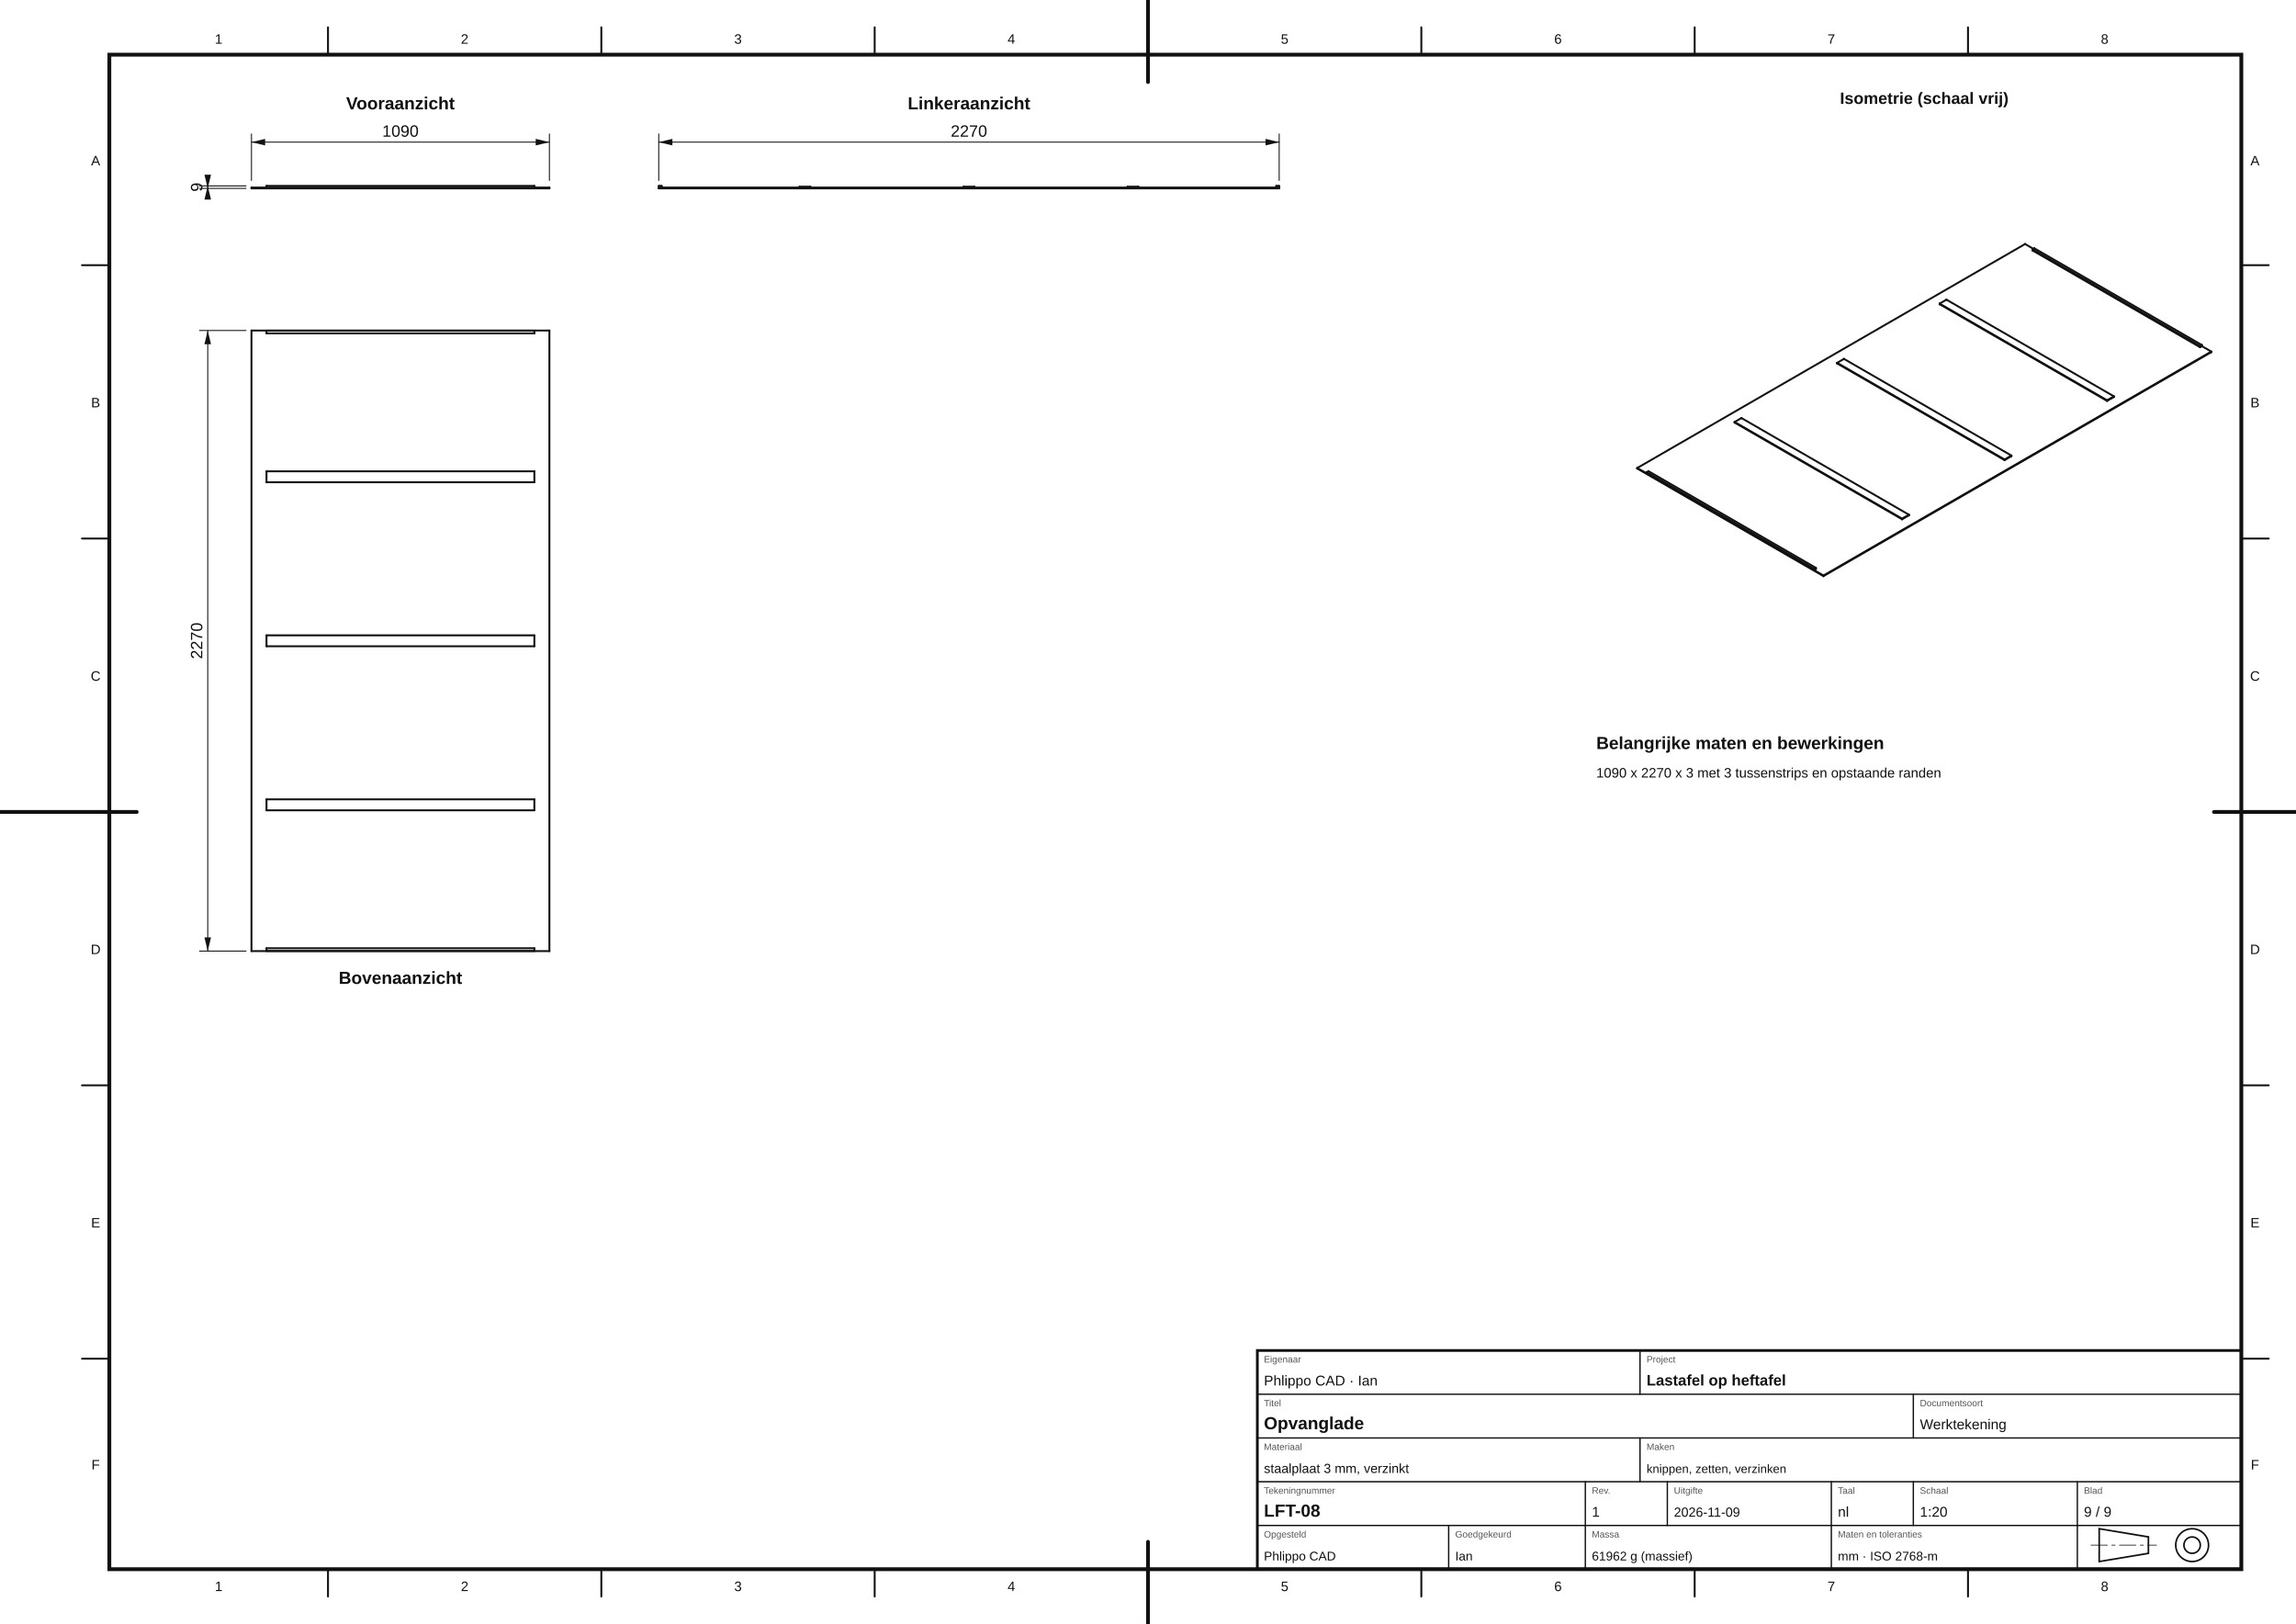
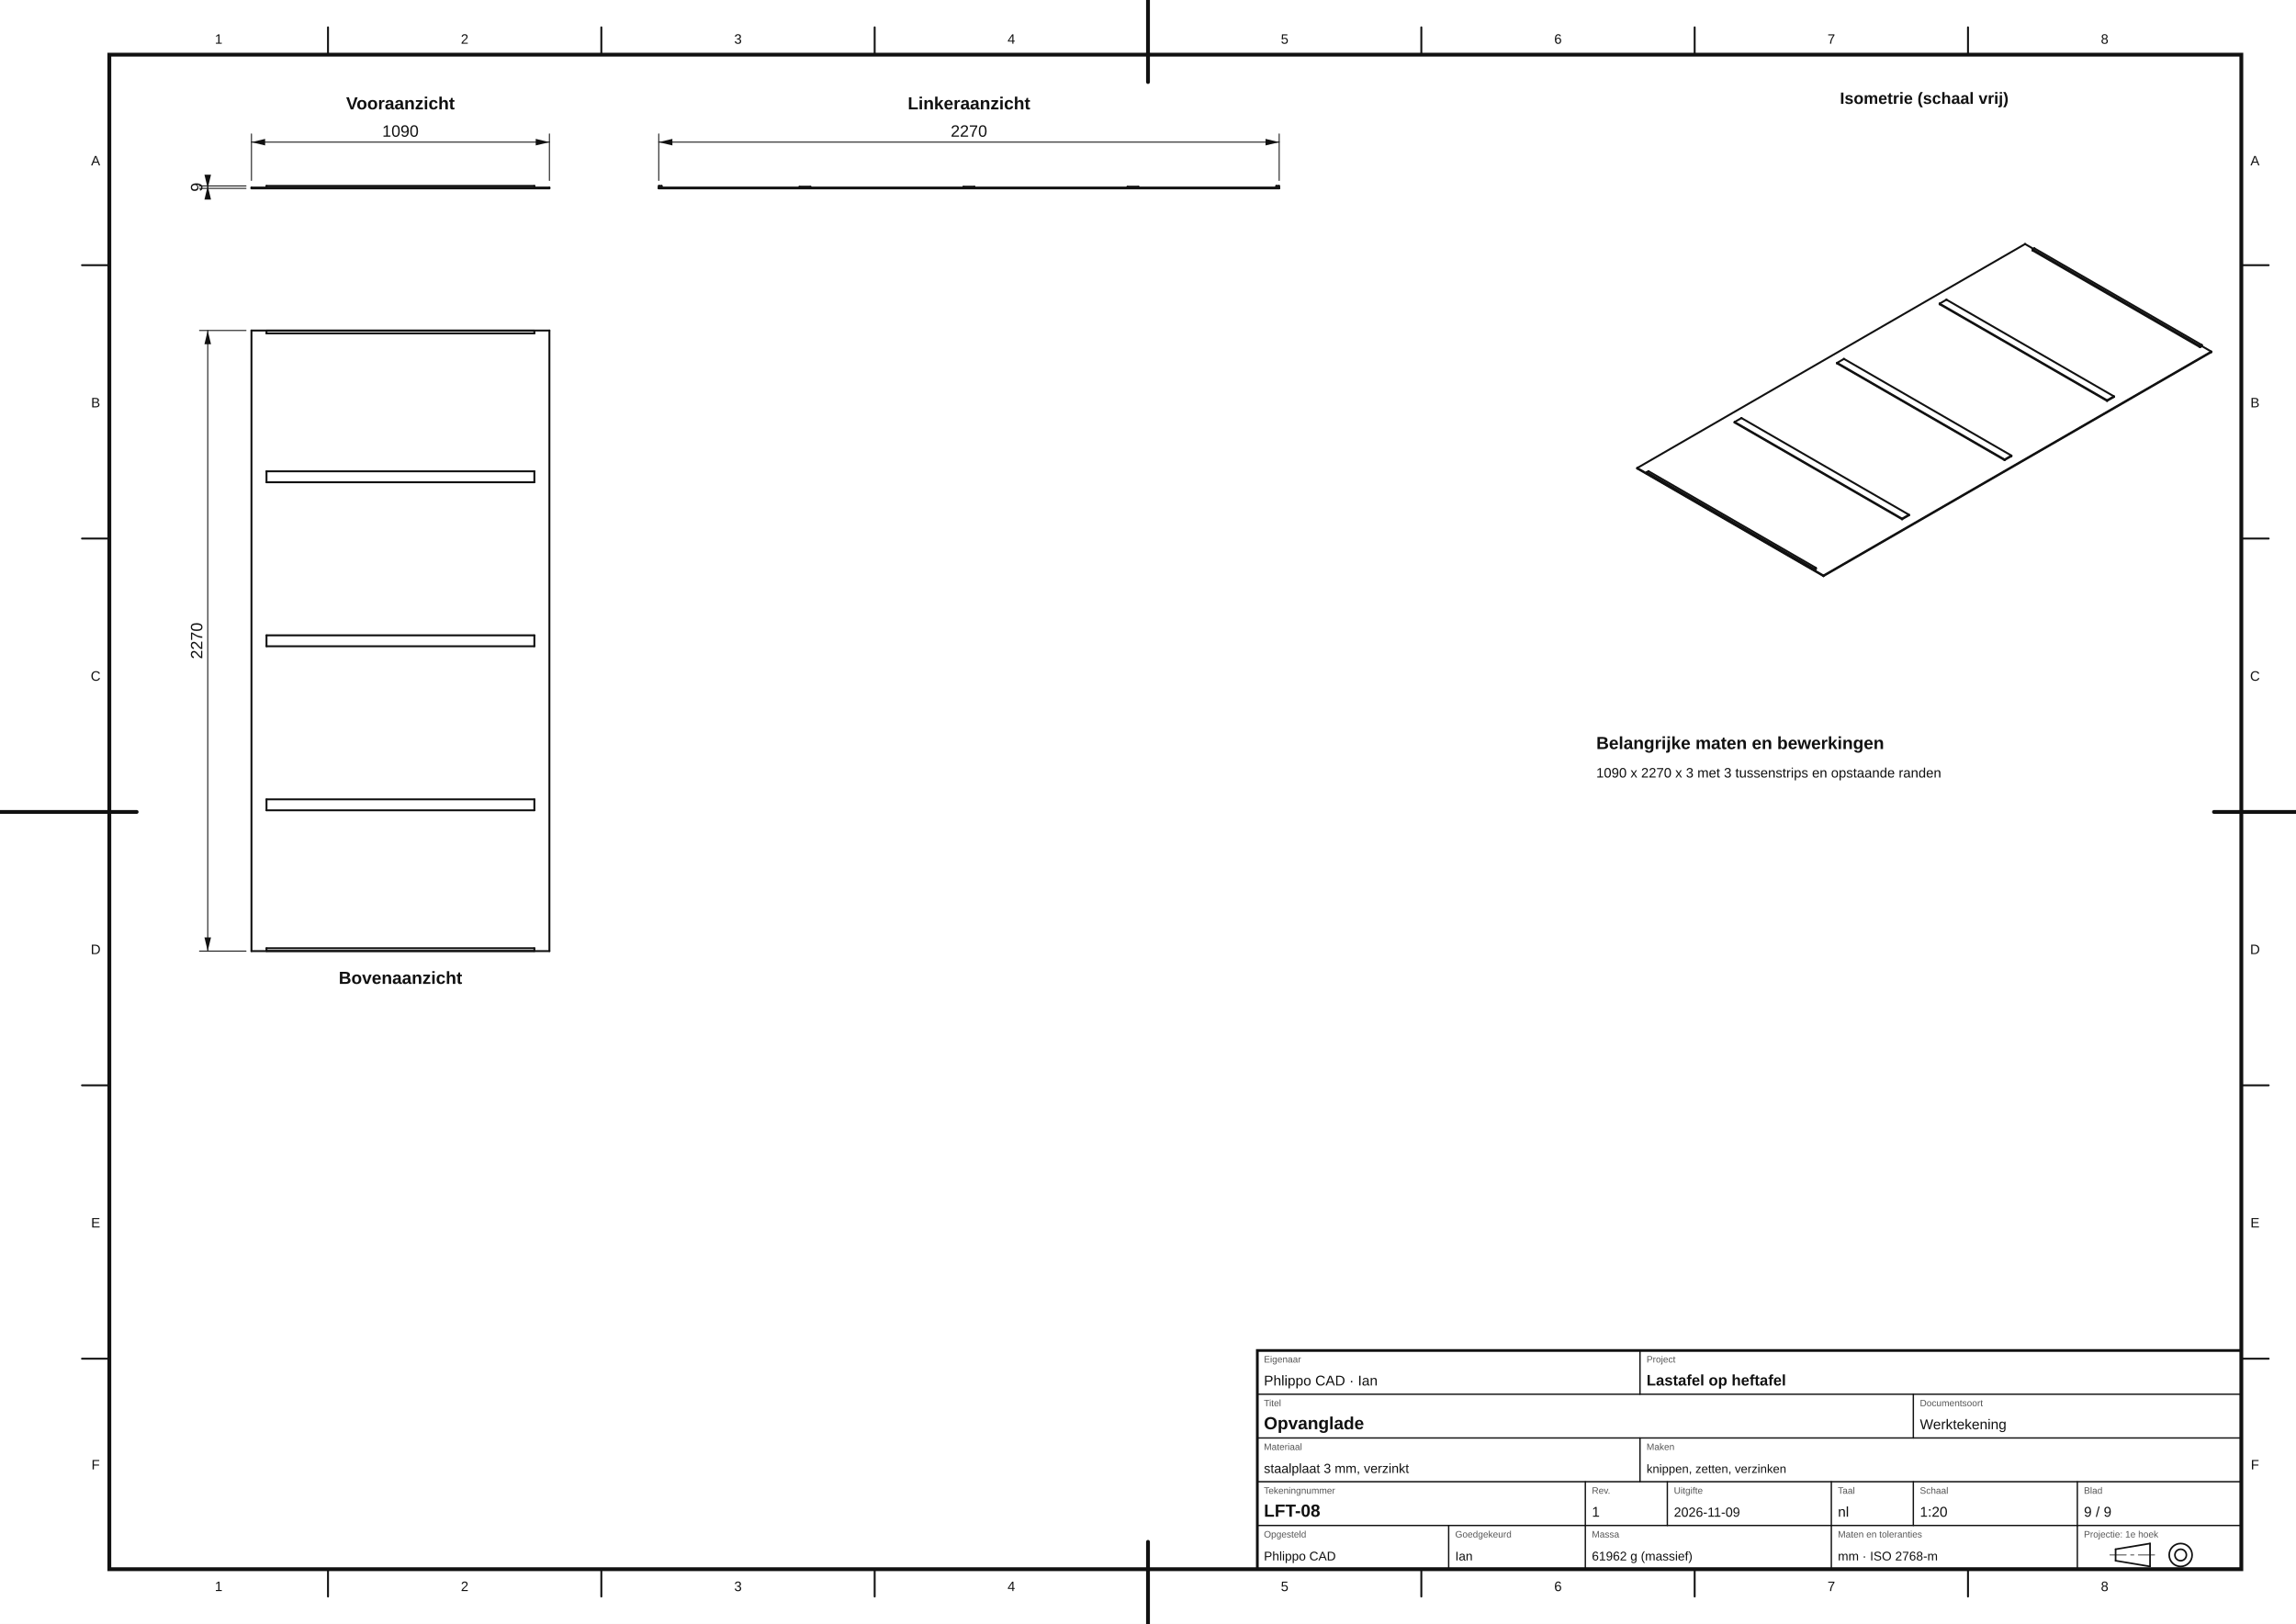
<svg xmlns="http://www.w3.org/2000/svg" width="420mm" height="297mm" viewBox="0 0 420 297">
  <rect x="0" y="0" width="420" height="297" fill="#fff" />
  <line x1="100.50" y1="34.45" x2="46.00" y2="34.45" stroke="#111" stroke-width="0.35" stroke-linecap="round" />
  <line x1="46.00" y1="34.30" x2="46.00" y2="34.45" stroke="#111" stroke-width="0.35" stroke-linecap="round" />
-   <line x1="48.75" y1="34.00" x2="48.75" y2="34.28" stroke="#111" stroke-width="0.35" stroke-linecap="round" />
+   <line x1="48.75" y1="34.00" x2="48.75" y2="34.30" stroke="#111" stroke-width="0.35" stroke-linecap="round" />
  <line x1="100.50" y1="34.45" x2="100.50" y2="34.30" stroke="#111" stroke-width="0.35" stroke-linecap="round" />
-   <line x1="97.75" y1="34.00" x2="97.75" y2="34.28" stroke="#111" stroke-width="0.35" stroke-linecap="round" />
+   <line x1="97.75" y1="34.00" x2="97.75" y2="34.30" stroke="#111" stroke-width="0.35" stroke-linecap="round" />
  <line x1="100.50" y1="34.30" x2="46.00" y2="34.30" stroke="#111" stroke-width="0.35" stroke-linecap="round" />
  <line x1="48.75" y1="34.00" x2="97.75" y2="34.00" stroke="#111" stroke-width="0.35" stroke-linecap="round" />
  <line x1="46.00" y1="173.95" x2="46.00" y2="60.45" stroke="#111" stroke-width="0.35" stroke-linecap="round" />
  <line x1="48.75" y1="173.93" x2="48.75" y2="173.43" stroke="#111" stroke-width="0.35" stroke-linecap="round" />
  <line x1="48.75" y1="148.20" x2="48.75" y2="146.20" stroke="#111" stroke-width="0.35" stroke-linecap="round" />
  <line x1="48.75" y1="118.20" x2="48.75" y2="116.20" stroke="#111" stroke-width="0.35" stroke-linecap="round" />
  <line x1="48.75" y1="60.98" x2="48.75" y2="60.48" stroke="#111" stroke-width="0.35" stroke-linecap="round" />
  <line x1="48.75" y1="86.20" x2="48.75" y2="88.20" stroke="#111" stroke-width="0.35" stroke-linecap="round" />
  <line x1="100.50" y1="173.95" x2="46.00" y2="173.95" stroke="#111" stroke-width="0.35" stroke-linecap="round" />
  <line x1="48.75" y1="88.20" x2="97.75" y2="88.20" stroke="#111" stroke-width="0.35" stroke-linecap="round" />
  <line x1="48.75" y1="118.20" x2="97.75" y2="118.20" stroke="#111" stroke-width="0.35" stroke-linecap="round" />
  <line x1="48.75" y1="148.20" x2="97.75" y2="148.20" stroke="#111" stroke-width="0.35" stroke-linecap="round" />
  <line x1="48.75" y1="173.93" x2="97.75" y2="173.93" stroke="#111" stroke-width="0.35" stroke-linecap="round" />
  <line x1="48.75" y1="60.98" x2="97.75" y2="60.98" stroke="#111" stroke-width="0.35" stroke-linecap="round" />
  <line x1="100.50" y1="60.45" x2="100.50" y2="173.95" stroke="#111" stroke-width="0.35" stroke-linecap="round" />
  <line x1="97.75" y1="116.20" x2="97.75" y2="118.20" stroke="#111" stroke-width="0.35" stroke-linecap="round" />
  <line x1="97.75" y1="146.20" x2="97.75" y2="148.20" stroke="#111" stroke-width="0.35" stroke-linecap="round" />
  <line x1="97.75" y1="173.43" x2="97.75" y2="173.93" stroke="#111" stroke-width="0.35" stroke-linecap="round" />
  <line x1="97.75" y1="88.20" x2="97.75" y2="86.20" stroke="#111" stroke-width="0.35" stroke-linecap="round" />
  <line x1="97.75" y1="60.98" x2="97.75" y2="60.48" stroke="#111" stroke-width="0.35" stroke-linecap="round" />
  <line x1="46.00" y1="60.45" x2="100.50" y2="60.45" stroke="#111" stroke-width="0.35" stroke-linecap="round" />
  <line x1="97.75" y1="86.20" x2="48.75" y2="86.20" stroke="#111" stroke-width="0.35" stroke-linecap="round" />
  <line x1="97.75" y1="116.20" x2="48.75" y2="116.20" stroke="#111" stroke-width="0.35" stroke-linecap="round" />
  <line x1="97.75" y1="146.20" x2="48.75" y2="146.20" stroke="#111" stroke-width="0.35" stroke-linecap="round" />
  <line x1="97.75" y1="173.43" x2="48.75" y2="173.43" stroke="#111" stroke-width="0.35" stroke-linecap="round" />
  <line x1="97.75" y1="60.48" x2="48.75" y2="60.48" stroke="#111" stroke-width="0.35" stroke-linecap="round" />
  <line x1="234.00" y1="34.45" x2="120.50" y2="34.45" stroke="#111" stroke-width="0.35" stroke-linecap="round" />
  <line x1="234.00" y1="34.30" x2="234.00" y2="34.45" stroke="#111" stroke-width="0.35" stroke-linecap="round" />
-   <line x1="148.25" y1="34.15" x2="148.25" y2="34.28" stroke="#111" stroke-width="0.35" stroke-linecap="round" />
-   <line x1="178.25" y1="34.15" x2="178.25" y2="34.28" stroke="#111" stroke-width="0.35" stroke-linecap="round" />
-   <line x1="208.25" y1="34.15" x2="208.25" y2="34.28" stroke="#111" stroke-width="0.35" stroke-linecap="round" />
-   <line x1="233.97" y1="34.00" x2="233.97" y2="34.28" stroke="#111" stroke-width="0.35" stroke-linecap="round" />
-   <line x1="121.03" y1="34.28" x2="121.03" y2="34.00" stroke="#111" stroke-width="0.35" stroke-linecap="round" />
+   <line x1="148.25" y1="34.15" x2="148.25" y2="34.30" stroke="#111" stroke-width="0.35" stroke-linecap="round" />
+   <line x1="178.25" y1="34.15" x2="178.25" y2="34.30" stroke="#111" stroke-width="0.35" stroke-linecap="round" />
+   <line x1="208.25" y1="34.15" x2="208.25" y2="34.30" stroke="#111" stroke-width="0.35" stroke-linecap="round" />
+   <line x1="233.97" y1="34.00" x2="233.97" y2="34.30" stroke="#111" stroke-width="0.35" stroke-linecap="round" />
+   <line x1="121.03" y1="34.30" x2="121.03" y2="34.00" stroke="#111" stroke-width="0.35" stroke-linecap="round" />
  <line x1="234.00" y1="34.30" x2="120.50" y2="34.30" stroke="#111" stroke-width="0.35" stroke-linecap="round" />
  <line x1="146.25" y1="34.15" x2="148.25" y2="34.15" stroke="#111" stroke-width="0.35" stroke-linecap="round" />
  <line x1="176.25" y1="34.15" x2="178.25" y2="34.15" stroke="#111" stroke-width="0.35" stroke-linecap="round" />
  <line x1="206.25" y1="34.15" x2="208.25" y2="34.15" stroke="#111" stroke-width="0.35" stroke-linecap="round" />
  <line x1="120.53" y1="34.00" x2="121.03" y2="34.00" stroke="#111" stroke-width="0.35" stroke-linecap="round" />
  <line x1="233.47" y1="34.00" x2="233.97" y2="34.00" stroke="#111" stroke-width="0.35" stroke-linecap="round" />
  <line x1="120.50" y1="34.45" x2="120.50" y2="34.30" stroke="#111" stroke-width="0.35" stroke-linecap="round" />
-   <line x1="146.25" y1="34.15" x2="146.25" y2="34.28" stroke="#111" stroke-width="0.35" stroke-linecap="round" />
-   <line x1="176.25" y1="34.15" x2="176.25" y2="34.28" stroke="#111" stroke-width="0.35" stroke-linecap="round" />
-   <line x1="206.25" y1="34.15" x2="206.25" y2="34.28" stroke="#111" stroke-width="0.35" stroke-linecap="round" />
-   <line x1="233.47" y1="34.00" x2="233.47" y2="34.28" stroke="#111" stroke-width="0.35" stroke-linecap="round" />
-   <line x1="120.53" y1="34.00" x2="120.53" y2="34.28" stroke="#111" stroke-width="0.35" stroke-linecap="round" />
+   <line x1="146.25" y1="34.15" x2="146.25" y2="34.30" stroke="#111" stroke-width="0.35" stroke-linecap="round" />
+   <line x1="176.25" y1="34.15" x2="176.25" y2="34.30" stroke="#111" stroke-width="0.35" stroke-linecap="round" />
+   <line x1="206.25" y1="34.15" x2="206.25" y2="34.30" stroke="#111" stroke-width="0.35" stroke-linecap="round" />
+   <line x1="233.47" y1="34.00" x2="233.47" y2="34.30" stroke="#111" stroke-width="0.35" stroke-linecap="round" />
+   <line x1="120.53" y1="34.00" x2="120.53" y2="34.30" stroke="#111" stroke-width="0.35" stroke-linecap="round" />
  <line x1="46.00" y1="33.00" x2="46.00" y2="24.50" stroke="#111" stroke-width="0.18" stroke-linecap="round" />
  <line x1="100.50" y1="33.00" x2="100.50" y2="24.50" stroke="#111" stroke-width="0.18" stroke-linecap="round" />
  <line x1="46.00" y1="26.00" x2="100.50" y2="26.00" stroke="#111" stroke-width="0.18" stroke-linecap="round" />
  <polygon points="46.00,26.00 48.50,26.60 48.50,25.40" fill="#111" />
  <polygon points="100.50,26.00 98.00,25.40 98.00,26.60" fill="#111" />
  <text x="73.25" y="25.00" font-size="3" text-anchor="middle" font-family="Arial, Helvetica, sans-serif" fill="#111">1090</text>
  <line x1="45.00" y1="34.45" x2="36.50" y2="34.45" stroke="#111" stroke-width="0.18" stroke-linecap="round" />
  <line x1="45.00" y1="34.00" x2="36.50" y2="34.00" stroke="#111" stroke-width="0.18" stroke-linecap="round" />
  <line x1="38.00" y1="34.45" x2="38.00" y2="34.00" stroke="#111" stroke-width="0.18" stroke-linecap="round" />
  <polygon points="38.00,34.45 38.60,31.95 37.40,31.95" fill="#111" />
  <polygon points="38.00,34.00 37.40,36.50 38.60,36.50" fill="#111" />
  <text x="37.00" y="34.23" font-size="3" text-anchor="middle" font-family="Arial, Helvetica, sans-serif" fill="#111" transform="rotate(-90 37.00 34.23)">9</text>
  <line x1="45.00" y1="173.95" x2="36.50" y2="173.95" stroke="#111" stroke-width="0.18" stroke-linecap="round" />
  <line x1="45.00" y1="60.45" x2="36.50" y2="60.45" stroke="#111" stroke-width="0.18" stroke-linecap="round" />
  <line x1="38.00" y1="173.95" x2="38.00" y2="60.45" stroke="#111" stroke-width="0.18" stroke-linecap="round" />
  <polygon points="38.00,173.95 38.60,171.45 37.40,171.45" fill="#111" />
  <polygon points="38.00,60.45 37.40,62.95 38.60,62.95" fill="#111" />
  <text x="37.00" y="117.20" font-size="3" text-anchor="middle" font-family="Arial, Helvetica, sans-serif" fill="#111" transform="rotate(-90 37.00 117.20)">2270</text>
  <line x1="120.50" y1="33.00" x2="120.50" y2="24.50" stroke="#111" stroke-width="0.18" stroke-linecap="round" />
  <line x1="234.00" y1="33.00" x2="234.00" y2="24.50" stroke="#111" stroke-width="0.18" stroke-linecap="round" />
  <line x1="120.50" y1="26.00" x2="234.00" y2="26.00" stroke="#111" stroke-width="0.18" stroke-linecap="round" />
  <polygon points="120.50,26.00 123.00,26.60 123.00,25.40" fill="#111" />
  <polygon points="234.00,26.00 231.50,25.40 231.50,26.60" fill="#111" />
  <text x="177.25" y="25.00" font-size="3" text-anchor="middle" font-family="Arial, Helvetica, sans-serif" fill="#111">2270</text>
  <text x="73.25" y="20.00" font-size="3.2" text-anchor="middle" font-family="Arial, Helvetica, sans-serif" font-weight="bold" fill="#111">Vooraanzicht</text>
  <text x="73.25" y="179.95" font-size="3.2" text-anchor="middle" font-family="Arial, Helvetica, sans-serif" font-weight="bold" fill="#111">Bovenaanzicht</text>
  <text x="177.25" y="20.00" font-size="3.2" text-anchor="middle" font-family="Arial, Helvetica, sans-serif" font-weight="bold" fill="#111">Linkeraanzicht</text>
-   <line x1="299.50" y1="85.70" x2="299.51" y2="85.69" stroke="#111" stroke-width="0.35" stroke-linecap="round" />
-   <line x1="404.49" y1="64.40" x2="404.50" y2="64.41" stroke="#111" stroke-width="0.35" stroke-linecap="round" />
+   <line x1="299.50" y1="85.70" x2="299.50" y2="85.70" stroke="#111" stroke-width="0.35" stroke-linecap="round" />
+   <line x1="404.50" y1="64.41" x2="404.50" y2="64.41" stroke="#111" stroke-width="0.35" stroke-linecap="round" />
  <line x1="404.50" y1="64.41" x2="333.56" y2="105.37" stroke="#111" stroke-width="0.35" stroke-linecap="round" />
  <line x1="333.56" y1="105.37" x2="299.50" y2="85.70" stroke="#111" stroke-width="0.35" stroke-linecap="round" />
  <line x1="299.50" y1="85.59" x2="299.50" y2="85.70" stroke="#111" stroke-width="0.35" stroke-linecap="round" />
  <line x1="354.81" y1="55.53" x2="354.81" y2="55.64" stroke="#111" stroke-width="0.35" stroke-linecap="round" />
  <line x1="336.06" y1="66.36" x2="336.06" y2="66.47" stroke="#111" stroke-width="0.35" stroke-linecap="round" />
  <line x1="317.31" y1="77.18" x2="317.31" y2="77.29" stroke="#111" stroke-width="0.35" stroke-linecap="round" />
  <line x1="301.23" y1="86.36" x2="301.23" y2="86.57" stroke="#111" stroke-width="0.35" stroke-linecap="round" />
  <line x1="371.83" y1="45.82" x2="371.83" y2="45.60" stroke="#111" stroke-width="0.35" stroke-linecap="round" />
  <line x1="299.50" y1="85.59" x2="370.44" y2="44.63" stroke="#111" stroke-width="0.35" stroke-linecap="round" />
-   <line x1="301.23" y1="86.57" x2="301.25" y2="86.57" stroke="#111" stroke-width="0.35" stroke-linecap="round" />
-   <line x1="317.31" y1="77.29" x2="317.32" y2="77.28" stroke="#111" stroke-width="0.35" stroke-linecap="round" />
-   <line x1="336.06" y1="66.47" x2="336.07" y2="66.46" stroke="#111" stroke-width="0.35" stroke-linecap="round" />
-   <line x1="354.81" y1="55.64" x2="354.82" y2="55.63" stroke="#111" stroke-width="0.35" stroke-linecap="round" />
-   <line x1="371.83" y1="45.82" x2="371.84" y2="45.81" stroke="#111" stroke-width="0.35" stroke-linecap="round" />
+   <line x1="301.23" y1="86.57" x2="301.24" y2="86.57" stroke="#111" stroke-width="0.35" stroke-linecap="round" />
+   <line x1="317.31" y1="77.29" x2="317.31" y2="77.29" stroke="#111" stroke-width="0.35" stroke-linecap="round" />
+   <line x1="336.06" y1="66.47" x2="336.06" y2="66.47" stroke="#111" stroke-width="0.35" stroke-linecap="round" />
+   <line x1="354.81" y1="55.64" x2="354.81" y2="55.64" stroke="#111" stroke-width="0.35" stroke-linecap="round" />
+   <line x1="371.83" y1="45.82" x2="371.83" y2="45.82" stroke="#111" stroke-width="0.35" stroke-linecap="round" />
  <line x1="356.06" y1="54.81" x2="354.81" y2="55.53" stroke="#111" stroke-width="0.35" stroke-linecap="round" />
  <line x1="337.31" y1="65.64" x2="336.06" y2="66.36" stroke="#111" stroke-width="0.35" stroke-linecap="round" />
  <line x1="318.56" y1="76.46" x2="317.31" y2="77.18" stroke="#111" stroke-width="0.35" stroke-linecap="round" />
  <line x1="372.14" y1="45.42" x2="371.83" y2="45.60" stroke="#111" stroke-width="0.35" stroke-linecap="round" />
  <line x1="301.55" y1="86.18" x2="301.23" y2="86.36" stroke="#111" stroke-width="0.35" stroke-linecap="round" />
  <line x1="333.56" y1="105.37" x2="333.56" y2="105.26" stroke="#111" stroke-width="0.35" stroke-linecap="round" />
  <line x1="385.44" y1="73.21" x2="385.44" y2="73.32" stroke="#111" stroke-width="0.35" stroke-linecap="round" />
  <line x1="366.69" y1="84.04" x2="366.69" y2="84.15" stroke="#111" stroke-width="0.35" stroke-linecap="round" />
  <line x1="347.94" y1="94.86" x2="347.94" y2="94.97" stroke="#111" stroke-width="0.35" stroke-linecap="round" />
  <line x1="331.86" y1="104.04" x2="331.86" y2="104.26" stroke="#111" stroke-width="0.35" stroke-linecap="round" />
  <line x1="402.45" y1="63.50" x2="402.45" y2="63.28" stroke="#111" stroke-width="0.35" stroke-linecap="round" />
  <line x1="333.56" y1="105.26" x2="299.50" y2="85.59" stroke="#111" stroke-width="0.35" stroke-linecap="round" />
  <line x1="385.44" y1="73.32" x2="354.81" y2="55.64" stroke="#111" stroke-width="0.35" stroke-linecap="round" />
  <line x1="366.69" y1="84.15" x2="336.06" y2="66.47" stroke="#111" stroke-width="0.35" stroke-linecap="round" />
  <line x1="347.94" y1="94.97" x2="317.31" y2="77.29" stroke="#111" stroke-width="0.35" stroke-linecap="round" />
  <line x1="354.81" y1="55.53" x2="385.44" y2="73.21" stroke="#111" stroke-width="0.35" stroke-linecap="round" />
  <line x1="336.06" y1="66.36" x2="366.69" y2="84.04" stroke="#111" stroke-width="0.35" stroke-linecap="round" />
  <line x1="317.31" y1="77.18" x2="347.94" y2="94.86" stroke="#111" stroke-width="0.35" stroke-linecap="round" />
  <line x1="331.86" y1="104.26" x2="301.23" y2="86.57" stroke="#111" stroke-width="0.35" stroke-linecap="round" />
  <line x1="301.23" y1="86.36" x2="331.86" y2="104.04" stroke="#111" stroke-width="0.35" stroke-linecap="round" />
  <line x1="402.45" y1="63.50" x2="371.83" y2="45.82" stroke="#111" stroke-width="0.35" stroke-linecap="round" />
  <line x1="371.83" y1="45.60" x2="402.45" y2="63.28" stroke="#111" stroke-width="0.35" stroke-linecap="round" />
  <line x1="404.50" y1="64.41" x2="404.50" y2="64.30" stroke="#111" stroke-width="0.35" stroke-linecap="round" />
  <line x1="386.69" y1="72.60" x2="386.69" y2="72.49" stroke="#111" stroke-width="0.35" stroke-linecap="round" />
  <line x1="367.94" y1="83.43" x2="367.94" y2="83.32" stroke="#111" stroke-width="0.35" stroke-linecap="round" />
  <line x1="349.19" y1="94.25" x2="349.19" y2="94.14" stroke="#111" stroke-width="0.35" stroke-linecap="round" />
  <line x1="332.17" y1="104.07" x2="332.17" y2="103.86" stroke="#111" stroke-width="0.35" stroke-linecap="round" />
  <line x1="402.77" y1="63.10" x2="402.77" y2="63.32" stroke="#111" stroke-width="0.35" stroke-linecap="round" />
  <line x1="404.50" y1="64.30" x2="333.56" y2="105.26" stroke="#111" stroke-width="0.35" stroke-linecap="round" />
  <line x1="402.77" y1="63.32" x2="402.45" y2="63.50" stroke="#111" stroke-width="0.35" stroke-linecap="round" />
  <line x1="386.69" y1="72.60" x2="385.44" y2="73.32" stroke="#111" stroke-width="0.35" stroke-linecap="round" />
  <line x1="367.94" y1="83.43" x2="366.69" y2="84.15" stroke="#111" stroke-width="0.35" stroke-linecap="round" />
  <line x1="349.19" y1="94.25" x2="347.94" y2="94.97" stroke="#111" stroke-width="0.35" stroke-linecap="round" />
  <line x1="332.17" y1="104.07" x2="331.86" y2="104.26" stroke="#111" stroke-width="0.35" stroke-linecap="round" />
  <line x1="347.94" y1="94.86" x2="349.19" y2="94.14" stroke="#111" stroke-width="0.35" stroke-linecap="round" />
  <line x1="366.69" y1="84.04" x2="367.94" y2="83.32" stroke="#111" stroke-width="0.35" stroke-linecap="round" />
  <line x1="385.44" y1="73.21" x2="386.69" y2="72.49" stroke="#111" stroke-width="0.35" stroke-linecap="round" />
  <line x1="331.86" y1="104.04" x2="332.17" y2="103.86" stroke="#111" stroke-width="0.35" stroke-linecap="round" />
  <line x1="402.45" y1="63.28" x2="402.77" y2="63.10" stroke="#111" stroke-width="0.35" stroke-linecap="round" />
-   <line x1="370.44" y1="44.65" x2="370.44" y2="44.63" stroke="#111" stroke-width="0.35" stroke-linecap="round" />
-   <line x1="356.06" y1="54.81" x2="356.06" y2="54.82" stroke="#111" stroke-width="0.35" stroke-linecap="round" />
-   <line x1="337.31" y1="65.64" x2="337.31" y2="65.65" stroke="#111" stroke-width="0.35" stroke-linecap="round" />
-   <line x1="318.56" y1="76.46" x2="318.56" y2="76.47" stroke="#111" stroke-width="0.35" stroke-linecap="round" />
-   <line x1="301.55" y1="86.18" x2="301.55" y2="86.19" stroke="#111" stroke-width="0.35" stroke-linecap="round" />
-   <line x1="372.14" y1="45.42" x2="372.14" y2="45.43" stroke="#111" stroke-width="0.35" stroke-linecap="round" />
+   <line x1="370.44" y1="44.64" x2="370.44" y2="44.63" stroke="#111" stroke-width="0.35" stroke-linecap="round" />
+   <line x1="356.06" y1="54.81" x2="356.06" y2="54.81" stroke="#111" stroke-width="0.35" stroke-linecap="round" />
+   <line x1="337.31" y1="65.64" x2="337.31" y2="65.64" stroke="#111" stroke-width="0.35" stroke-linecap="round" />
+   <line x1="318.56" y1="76.46" x2="318.56" y2="76.46" stroke="#111" stroke-width="0.35" stroke-linecap="round" />
+   <line x1="301.55" y1="86.18" x2="301.55" y2="86.18" stroke="#111" stroke-width="0.35" stroke-linecap="round" />
+   <line x1="372.14" y1="45.42" x2="372.14" y2="45.42" stroke="#111" stroke-width="0.35" stroke-linecap="round" />
  <line x1="370.44" y1="44.63" x2="371.97" y2="45.52" stroke="#111" stroke-width="0.35" stroke-linecap="round" />
-   <line x1="402.75" y1="63.29" x2="404.50" y2="64.30" stroke="#111" stroke-width="0.35" stroke-linecap="round" />
-   <line x1="367.93" y1="83.42" x2="367.94" y2="83.43" stroke="#111" stroke-width="0.35" stroke-linecap="round" />
-   <line x1="349.18" y1="94.24" x2="349.19" y2="94.25" stroke="#111" stroke-width="0.35" stroke-linecap="round" />
-   <line x1="386.68" y1="72.59" x2="386.69" y2="72.60" stroke="#111" stroke-width="0.35" stroke-linecap="round" />
+   <line x1="402.77" y1="63.30" x2="404.50" y2="64.30" stroke="#111" stroke-width="0.35" stroke-linecap="round" />
+   <line x1="367.94" y1="83.42" x2="367.94" y2="83.43" stroke="#111" stroke-width="0.35" stroke-linecap="round" />
+   <line x1="349.19" y1="94.25" x2="349.19" y2="94.25" stroke="#111" stroke-width="0.35" stroke-linecap="round" />
+   <line x1="386.69" y1="72.60" x2="386.69" y2="72.60" stroke="#111" stroke-width="0.35" stroke-linecap="round" />
  <line x1="386.69" y1="72.49" x2="356.06" y2="54.81" stroke="#111" stroke-width="0.35" stroke-linecap="round" />
  <line x1="367.94" y1="83.32" x2="337.31" y2="65.64" stroke="#111" stroke-width="0.35" stroke-linecap="round" />
  <line x1="349.19" y1="94.14" x2="318.56" y2="76.46" stroke="#111" stroke-width="0.35" stroke-linecap="round" />
-   <line x1="332.16" y1="104.07" x2="332.17" y2="104.07" stroke="#111" stroke-width="0.35" stroke-linecap="round" />
+   <line x1="332.17" y1="104.07" x2="332.17" y2="104.07" stroke="#111" stroke-width="0.35" stroke-linecap="round" />
  <line x1="332.17" y1="103.86" x2="301.55" y2="86.18" stroke="#111" stroke-width="0.35" stroke-linecap="round" />
-   <line x1="402.75" y1="63.31" x2="402.77" y2="63.32" stroke="#111" stroke-width="0.35" stroke-linecap="round" />
+   <line x1="402.76" y1="63.32" x2="402.77" y2="63.32" stroke="#111" stroke-width="0.35" stroke-linecap="round" />
  <line x1="402.77" y1="63.10" x2="372.14" y2="45.42" stroke="#111" stroke-width="0.35" stroke-linecap="round" />
  <text x="352.00" y="19.00" font-size="3" text-anchor="middle" font-family="Arial, Helvetica, sans-serif" font-weight="bold" fill="#111">Isometrie (schaal vrij)</text>
  <text x="292.00" y="137.00" font-size="3.2" text-anchor="start" font-family="Arial, Helvetica, sans-serif" font-weight="bold" fill="#111">Belangrijke maten en bewerkingen</text>
  <text x="292.00" y="142.20" font-size="2.5" text-anchor="start" font-family="Arial, Helvetica, sans-serif" fill="#111">1090 x 2270 x 3 met 3 tussenstrips en opstaande randen</text>
  <rect x="20" y="10" width="390" height="277" fill="none" stroke="#111" stroke-width="0.7" />
  <line x1="210.00" y1="297.00" x2="210.00" y2="282.00" stroke="#111" stroke-width="0.7" stroke-linecap="round" />
  <line x1="210.00" y1="0.00" x2="210.00" y2="15.00" stroke="#111" stroke-width="0.7" stroke-linecap="round" />
  <line x1="0.00" y1="148.50" x2="25.00" y2="148.50" stroke="#111" stroke-width="0.7" stroke-linecap="round" />
  <line x1="420.00" y1="148.50" x2="405.00" y2="148.50" stroke="#111" stroke-width="0.7" stroke-linecap="round" />
  <line x1="60.00" y1="292.00" x2="60.00" y2="287.00" stroke="#111" stroke-width="0.35" stroke-linecap="round" />
  <line x1="60.00" y1="10.00" x2="60.00" y2="5.00" stroke="#111" stroke-width="0.35" stroke-linecap="round" />
  <line x1="110.00" y1="292.00" x2="110.00" y2="287.00" stroke="#111" stroke-width="0.35" stroke-linecap="round" />
  <line x1="110.00" y1="10.00" x2="110.00" y2="5.00" stroke="#111" stroke-width="0.35" stroke-linecap="round" />
  <line x1="160.00" y1="292.00" x2="160.00" y2="287.00" stroke="#111" stroke-width="0.35" stroke-linecap="round" />
  <line x1="160.00" y1="10.00" x2="160.00" y2="5.00" stroke="#111" stroke-width="0.35" stroke-linecap="round" />
  <line x1="210.00" y1="292.00" x2="210.00" y2="287.00" stroke="#111" stroke-width="0.35" stroke-linecap="round" />
  <line x1="210.00" y1="10.00" x2="210.00" y2="5.00" stroke="#111" stroke-width="0.35" stroke-linecap="round" />
  <line x1="260.00" y1="292.00" x2="260.00" y2="287.00" stroke="#111" stroke-width="0.35" stroke-linecap="round" />
  <line x1="260.00" y1="10.00" x2="260.00" y2="5.00" stroke="#111" stroke-width="0.35" stroke-linecap="round" />
  <line x1="310.00" y1="292.00" x2="310.00" y2="287.00" stroke="#111" stroke-width="0.35" stroke-linecap="round" />
  <line x1="310.00" y1="10.00" x2="310.00" y2="5.00" stroke="#111" stroke-width="0.35" stroke-linecap="round" />
  <line x1="360.00" y1="292.00" x2="360.00" y2="287.00" stroke="#111" stroke-width="0.35" stroke-linecap="round" />
  <line x1="360.00" y1="10.00" x2="360.00" y2="5.00" stroke="#111" stroke-width="0.35" stroke-linecap="round" />
  <line x1="15.00" y1="248.50" x2="20.00" y2="248.50" stroke="#111" stroke-width="0.35" stroke-linecap="round" />
  <line x1="410.00" y1="248.50" x2="415.00" y2="248.50" stroke="#111" stroke-width="0.35" stroke-linecap="round" />
  <line x1="15.00" y1="198.50" x2="20.00" y2="198.50" stroke="#111" stroke-width="0.35" stroke-linecap="round" />
  <line x1="410.00" y1="198.50" x2="415.00" y2="198.50" stroke="#111" stroke-width="0.35" stroke-linecap="round" />
  <line x1="15.00" y1="148.50" x2="20.00" y2="148.50" stroke="#111" stroke-width="0.35" stroke-linecap="round" />
  <line x1="410.00" y1="148.50" x2="415.00" y2="148.50" stroke="#111" stroke-width="0.35" stroke-linecap="round" />
  <line x1="15.00" y1="98.50" x2="20.00" y2="98.50" stroke="#111" stroke-width="0.35" stroke-linecap="round" />
  <line x1="410.00" y1="98.50" x2="415.00" y2="98.50" stroke="#111" stroke-width="0.35" stroke-linecap="round" />
  <line x1="15.00" y1="48.50" x2="20.00" y2="48.50" stroke="#111" stroke-width="0.35" stroke-linecap="round" />
  <line x1="410.00" y1="48.50" x2="415.00" y2="48.50" stroke="#111" stroke-width="0.35" stroke-linecap="round" />
  <text x="40.00" y="291.00" font-size="2.5" text-anchor="middle" font-family="Arial, Helvetica, sans-serif" fill="#111">1</text>
  <text x="40.00" y="8.00" font-size="2.5" text-anchor="middle" font-family="Arial, Helvetica, sans-serif" fill="#111">1</text>
  <text x="85.00" y="291.00" font-size="2.5" text-anchor="middle" font-family="Arial, Helvetica, sans-serif" fill="#111">2</text>
  <text x="85.00" y="8.00" font-size="2.5" text-anchor="middle" font-family="Arial, Helvetica, sans-serif" fill="#111">2</text>
  <text x="135.00" y="291.00" font-size="2.5" text-anchor="middle" font-family="Arial, Helvetica, sans-serif" fill="#111">3</text>
  <text x="135.00" y="8.00" font-size="2.5" text-anchor="middle" font-family="Arial, Helvetica, sans-serif" fill="#111">3</text>
  <text x="185.00" y="291.00" font-size="2.5" text-anchor="middle" font-family="Arial, Helvetica, sans-serif" fill="#111">4</text>
  <text x="185.00" y="8.00" font-size="2.5" text-anchor="middle" font-family="Arial, Helvetica, sans-serif" fill="#111">4</text>
  <text x="235.00" y="291.00" font-size="2.5" text-anchor="middle" font-family="Arial, Helvetica, sans-serif" fill="#111">5</text>
  <text x="235.00" y="8.00" font-size="2.5" text-anchor="middle" font-family="Arial, Helvetica, sans-serif" fill="#111">5</text>
  <text x="285.00" y="291.00" font-size="2.5" text-anchor="middle" font-family="Arial, Helvetica, sans-serif" fill="#111">6</text>
  <text x="285.00" y="8.00" font-size="2.5" text-anchor="middle" font-family="Arial, Helvetica, sans-serif" fill="#111">6</text>
  <text x="335.00" y="291.00" font-size="2.5" text-anchor="middle" font-family="Arial, Helvetica, sans-serif" fill="#111">7</text>
  <text x="335.00" y="8.00" font-size="2.5" text-anchor="middle" font-family="Arial, Helvetica, sans-serif" fill="#111">7</text>
  <text x="385.00" y="291.00" font-size="2.5" text-anchor="middle" font-family="Arial, Helvetica, sans-serif" fill="#111">8</text>
  <text x="385.00" y="8.00" font-size="2.5" text-anchor="middle" font-family="Arial, Helvetica, sans-serif" fill="#111">8</text>
  <text x="17.50" y="268.75" font-size="2.5" text-anchor="middle" font-family="Arial, Helvetica, sans-serif" fill="#111">F</text>
  <text x="412.50" y="268.75" font-size="2.5" text-anchor="middle" font-family="Arial, Helvetica, sans-serif" fill="#111">F</text>
  <text x="17.50" y="224.50" font-size="2.5" text-anchor="middle" font-family="Arial, Helvetica, sans-serif" fill="#111">E</text>
  <text x="412.50" y="224.50" font-size="2.5" text-anchor="middle" font-family="Arial, Helvetica, sans-serif" fill="#111">E</text>
  <text x="17.50" y="174.50" font-size="2.5" text-anchor="middle" font-family="Arial, Helvetica, sans-serif" fill="#111">D</text>
  <text x="412.50" y="174.50" font-size="2.5" text-anchor="middle" font-family="Arial, Helvetica, sans-serif" fill="#111">D</text>
  <text x="17.50" y="124.50" font-size="2.5" text-anchor="middle" font-family="Arial, Helvetica, sans-serif" fill="#111">C</text>
  <text x="412.50" y="124.50" font-size="2.5" text-anchor="middle" font-family="Arial, Helvetica, sans-serif" fill="#111">C</text>
  <text x="17.50" y="74.50" font-size="2.5" text-anchor="middle" font-family="Arial, Helvetica, sans-serif" fill="#111">B</text>
  <text x="412.50" y="74.50" font-size="2.5" text-anchor="middle" font-family="Arial, Helvetica, sans-serif" fill="#111">B</text>
  <text x="17.50" y="30.25" font-size="2.5" text-anchor="middle" font-family="Arial, Helvetica, sans-serif" fill="#111">A</text>
  <text x="412.50" y="30.25" font-size="2.5" text-anchor="middle" font-family="Arial, Helvetica, sans-serif" fill="#111">A</text>
  <rect x="230" y="247" width="180" height="40" fill="none" stroke="#111" stroke-width="0.5" />
  <line x1="230.00" y1="279.00" x2="410.00" y2="279.00" stroke="#111" stroke-width="0.25" stroke-linecap="round" />
  <line x1="230.00" y1="271.00" x2="410.00" y2="271.00" stroke="#111" stroke-width="0.25" stroke-linecap="round" />
  <line x1="230.00" y1="263.00" x2="410.00" y2="263.00" stroke="#111" stroke-width="0.25" stroke-linecap="round" />
  <line x1="230.00" y1="255.00" x2="410.00" y2="255.00" stroke="#111" stroke-width="0.25" stroke-linecap="round" />
  <text x="231.20" y="249.20" font-size="1.7" text-anchor="start" font-family="Arial, Helvetica, sans-serif" fill="#555">Eigenaar</text>
  <text x="231.20" y="253.40" font-size="2.6" text-anchor="start" font-family="Arial, Helvetica, sans-serif" fill="#111">Phlippo CAD · Ian</text>
  <line x1="300.00" y1="255.00" x2="300.00" y2="247.00" stroke="#111" stroke-width="0.25" stroke-linecap="round" />
  <text x="301.20" y="249.20" font-size="1.7" text-anchor="start" font-family="Arial, Helvetica, sans-serif" fill="#555">Project</text>
  <text x="301.20" y="253.40" font-size="2.8" text-anchor="start" font-family="Arial, Helvetica, sans-serif" font-weight="bold" fill="#111">Lastafel op heftafel</text>
  <text x="231.20" y="257.20" font-size="1.7" text-anchor="start" font-family="Arial, Helvetica, sans-serif" fill="#555">Titel</text>
  <text x="231.20" y="261.40" font-size="3.2" text-anchor="start" font-family="Arial, Helvetica, sans-serif" font-weight="bold" fill="#111">Opvanglade</text>
  <line x1="350.00" y1="263.00" x2="350.00" y2="255.00" stroke="#111" stroke-width="0.25" stroke-linecap="round" />
  <text x="351.20" y="257.20" font-size="1.7" text-anchor="start" font-family="Arial, Helvetica, sans-serif" fill="#555">Documentsoort</text>
  <text x="351.20" y="261.40" font-size="2.6" text-anchor="start" font-family="Arial, Helvetica, sans-serif" fill="#111">Werktekening</text>
  <text x="231.20" y="265.20" font-size="1.7" text-anchor="start" font-family="Arial, Helvetica, sans-serif" fill="#555">Materiaal</text>
  <text x="231.20" y="269.40" font-size="2.4" text-anchor="start" font-family="Arial, Helvetica, sans-serif" fill="#111">staalplaat 3 mm, verzinkt</text>
  <line x1="300.00" y1="271.00" x2="300.00" y2="263.00" stroke="#111" stroke-width="0.25" stroke-linecap="round" />
  <text x="301.20" y="265.20" font-size="1.7" text-anchor="start" font-family="Arial, Helvetica, sans-serif" fill="#555">Maken</text>
  <text x="301.20" y="269.40" font-size="2.2" text-anchor="start" font-family="Arial, Helvetica, sans-serif" fill="#111">knippen, zetten, verzinken</text>
  <text x="231.20" y="273.20" font-size="1.7" text-anchor="start" font-family="Arial, Helvetica, sans-serif" fill="#555">Tekeningnummer</text>
  <text x="231.20" y="277.40" font-size="3.2" text-anchor="start" font-family="Arial, Helvetica, sans-serif" font-weight="bold" fill="#111">LFT-08</text>
  <line x1="290.00" y1="279.00" x2="290.00" y2="271.00" stroke="#111" stroke-width="0.25" stroke-linecap="round" />
  <text x="291.20" y="273.20" font-size="1.7" text-anchor="start" font-family="Arial, Helvetica, sans-serif" fill="#555">Rev.</text>
  <text x="291.20" y="277.40" font-size="2.6" text-anchor="start" font-family="Arial, Helvetica, sans-serif" fill="#111">1</text>
  <line x1="305.00" y1="279.00" x2="305.00" y2="271.00" stroke="#111" stroke-width="0.25" stroke-linecap="round" />
  <text x="306.20" y="273.20" font-size="1.7" text-anchor="start" font-family="Arial, Helvetica, sans-serif" fill="#555">Uitgifte</text>
  <text x="306.20" y="277.40" font-size="2.4" text-anchor="start" font-family="Arial, Helvetica, sans-serif" fill="#111">2026-11-09</text>
  <line x1="335.00" y1="279.00" x2="335.00" y2="271.00" stroke="#111" stroke-width="0.25" stroke-linecap="round" />
  <text x="336.20" y="273.20" font-size="1.7" text-anchor="start" font-family="Arial, Helvetica, sans-serif" fill="#555">Taal</text>
  <text x="336.20" y="277.40" font-size="2.6" text-anchor="start" font-family="Arial, Helvetica, sans-serif" fill="#111">nl</text>
  <line x1="350.00" y1="279.00" x2="350.00" y2="271.00" stroke="#111" stroke-width="0.25" stroke-linecap="round" />
  <text x="351.20" y="273.20" font-size="1.7" text-anchor="start" font-family="Arial, Helvetica, sans-serif" fill="#555">Schaal</text>
  <text x="351.20" y="277.40" font-size="2.6" text-anchor="start" font-family="Arial, Helvetica, sans-serif" fill="#111">1:20</text>
  <line x1="380.00" y1="279.00" x2="380.00" y2="271.00" stroke="#111" stroke-width="0.25" stroke-linecap="round" />
  <text x="381.20" y="273.20" font-size="1.7" text-anchor="start" font-family="Arial, Helvetica, sans-serif" fill="#555">Blad</text>
  <text x="381.20" y="277.40" font-size="2.6" text-anchor="start" font-family="Arial, Helvetica, sans-serif" fill="#111">9 / 9</text>
  <text x="231.20" y="281.20" font-size="1.7" text-anchor="start" font-family="Arial, Helvetica, sans-serif" fill="#555">Opgesteld</text>
  <text x="231.20" y="285.40" font-size="2.3" text-anchor="start" font-family="Arial, Helvetica, sans-serif" fill="#111">Phlippo CAD</text>
  <line x1="265.00" y1="287.00" x2="265.00" y2="279.00" stroke="#111" stroke-width="0.25" stroke-linecap="round" />
  <text x="266.20" y="281.20" font-size="1.7" text-anchor="start" font-family="Arial, Helvetica, sans-serif" fill="#555">Goedgekeurd</text>
  <text x="266.20" y="285.40" font-size="2.3" text-anchor="start" font-family="Arial, Helvetica, sans-serif" fill="#111">Ian</text>
  <line x1="290.00" y1="287.00" x2="290.00" y2="279.00" stroke="#111" stroke-width="0.25" stroke-linecap="round" />
  <text x="291.20" y="281.20" font-size="1.7" text-anchor="start" font-family="Arial, Helvetica, sans-serif" fill="#555">Massa</text>
  <text x="291.20" y="285.40" font-size="2.3" text-anchor="start" font-family="Arial, Helvetica, sans-serif" fill="#111">61962 g (massief)</text>
  <line x1="335.00" y1="287.00" x2="335.00" y2="279.00" stroke="#111" stroke-width="0.25" stroke-linecap="round" />
  <text x="336.20" y="281.20" font-size="1.7" text-anchor="start" font-family="Arial, Helvetica, sans-serif" fill="#555">Maten en toleranties</text>
  <text x="336.20" y="285.40" font-size="2.3" text-anchor="start" font-family="Arial, Helvetica, sans-serif" fill="#111">mm · ISO 2768-m</text>
  <line x1="380.00" y1="287.00" x2="380.00" y2="279.00" stroke="#111" stroke-width="0.25" stroke-linecap="round" />
-   <line x1="384.00" y1="285.60" x2="393.00" y2="284.10" stroke="#111" stroke-width="0.3" stroke-linecap="round" />
-   <line x1="384.00" y1="279.60" x2="393.00" y2="281.10" stroke="#111" stroke-width="0.3" stroke-linecap="round" />
-   <line x1="384.00" y1="285.60" x2="384.00" y2="279.60" stroke="#111" stroke-width="0.3" stroke-linecap="round" />
-   <line x1="393.00" y1="284.10" x2="393.00" y2="281.10" stroke="#111" stroke-width="0.3" stroke-linecap="round" />
-   <line x1="382.50" y1="282.60" x2="394.50" y2="282.60" stroke="#111" stroke-width="0.13" stroke-linecap="round" stroke-dasharray="3 0.8 0.6 0.8" />
-   <circle cx="401.00" cy="282.60" r="3.00" fill="none" stroke="#111" stroke-width="0.3" />
-   <circle cx="401.00" cy="282.60" r="1.50" fill="none" stroke="#111" stroke-width="0.3" />
+   <text x="381.20" y="281.20" font-size="1.7" text-anchor="start" font-family="Arial, Helvetica, sans-serif" fill="#555">Projectie: 1e hoek</text>
+   <line x1="387.00" y1="285.45" x2="393.30" y2="286.50" stroke="#111" stroke-width="0.3" stroke-linecap="round" />
+   <line x1="387.00" y1="283.35" x2="393.30" y2="282.30" stroke="#111" stroke-width="0.3" stroke-linecap="round" />
+   <line x1="387.00" y1="285.45" x2="387.00" y2="283.35" stroke="#111" stroke-width="0.3" stroke-linecap="round" />
+   <line x1="393.30" y1="286.50" x2="393.30" y2="282.30" stroke="#111" stroke-width="0.3" stroke-linecap="round" />
+   <line x1="385.95" y1="284.40" x2="394.35" y2="284.40" stroke="#111" stroke-width="0.13" stroke-linecap="round" stroke-dasharray="3 0.8 0.6 0.8" />
+   <circle cx="398.90" cy="284.40" r="2.10" fill="none" stroke="#111" stroke-width="0.3" />
+   <circle cx="398.90" cy="284.40" r="1.05" fill="none" stroke="#111" stroke-width="0.3" />
</svg>
